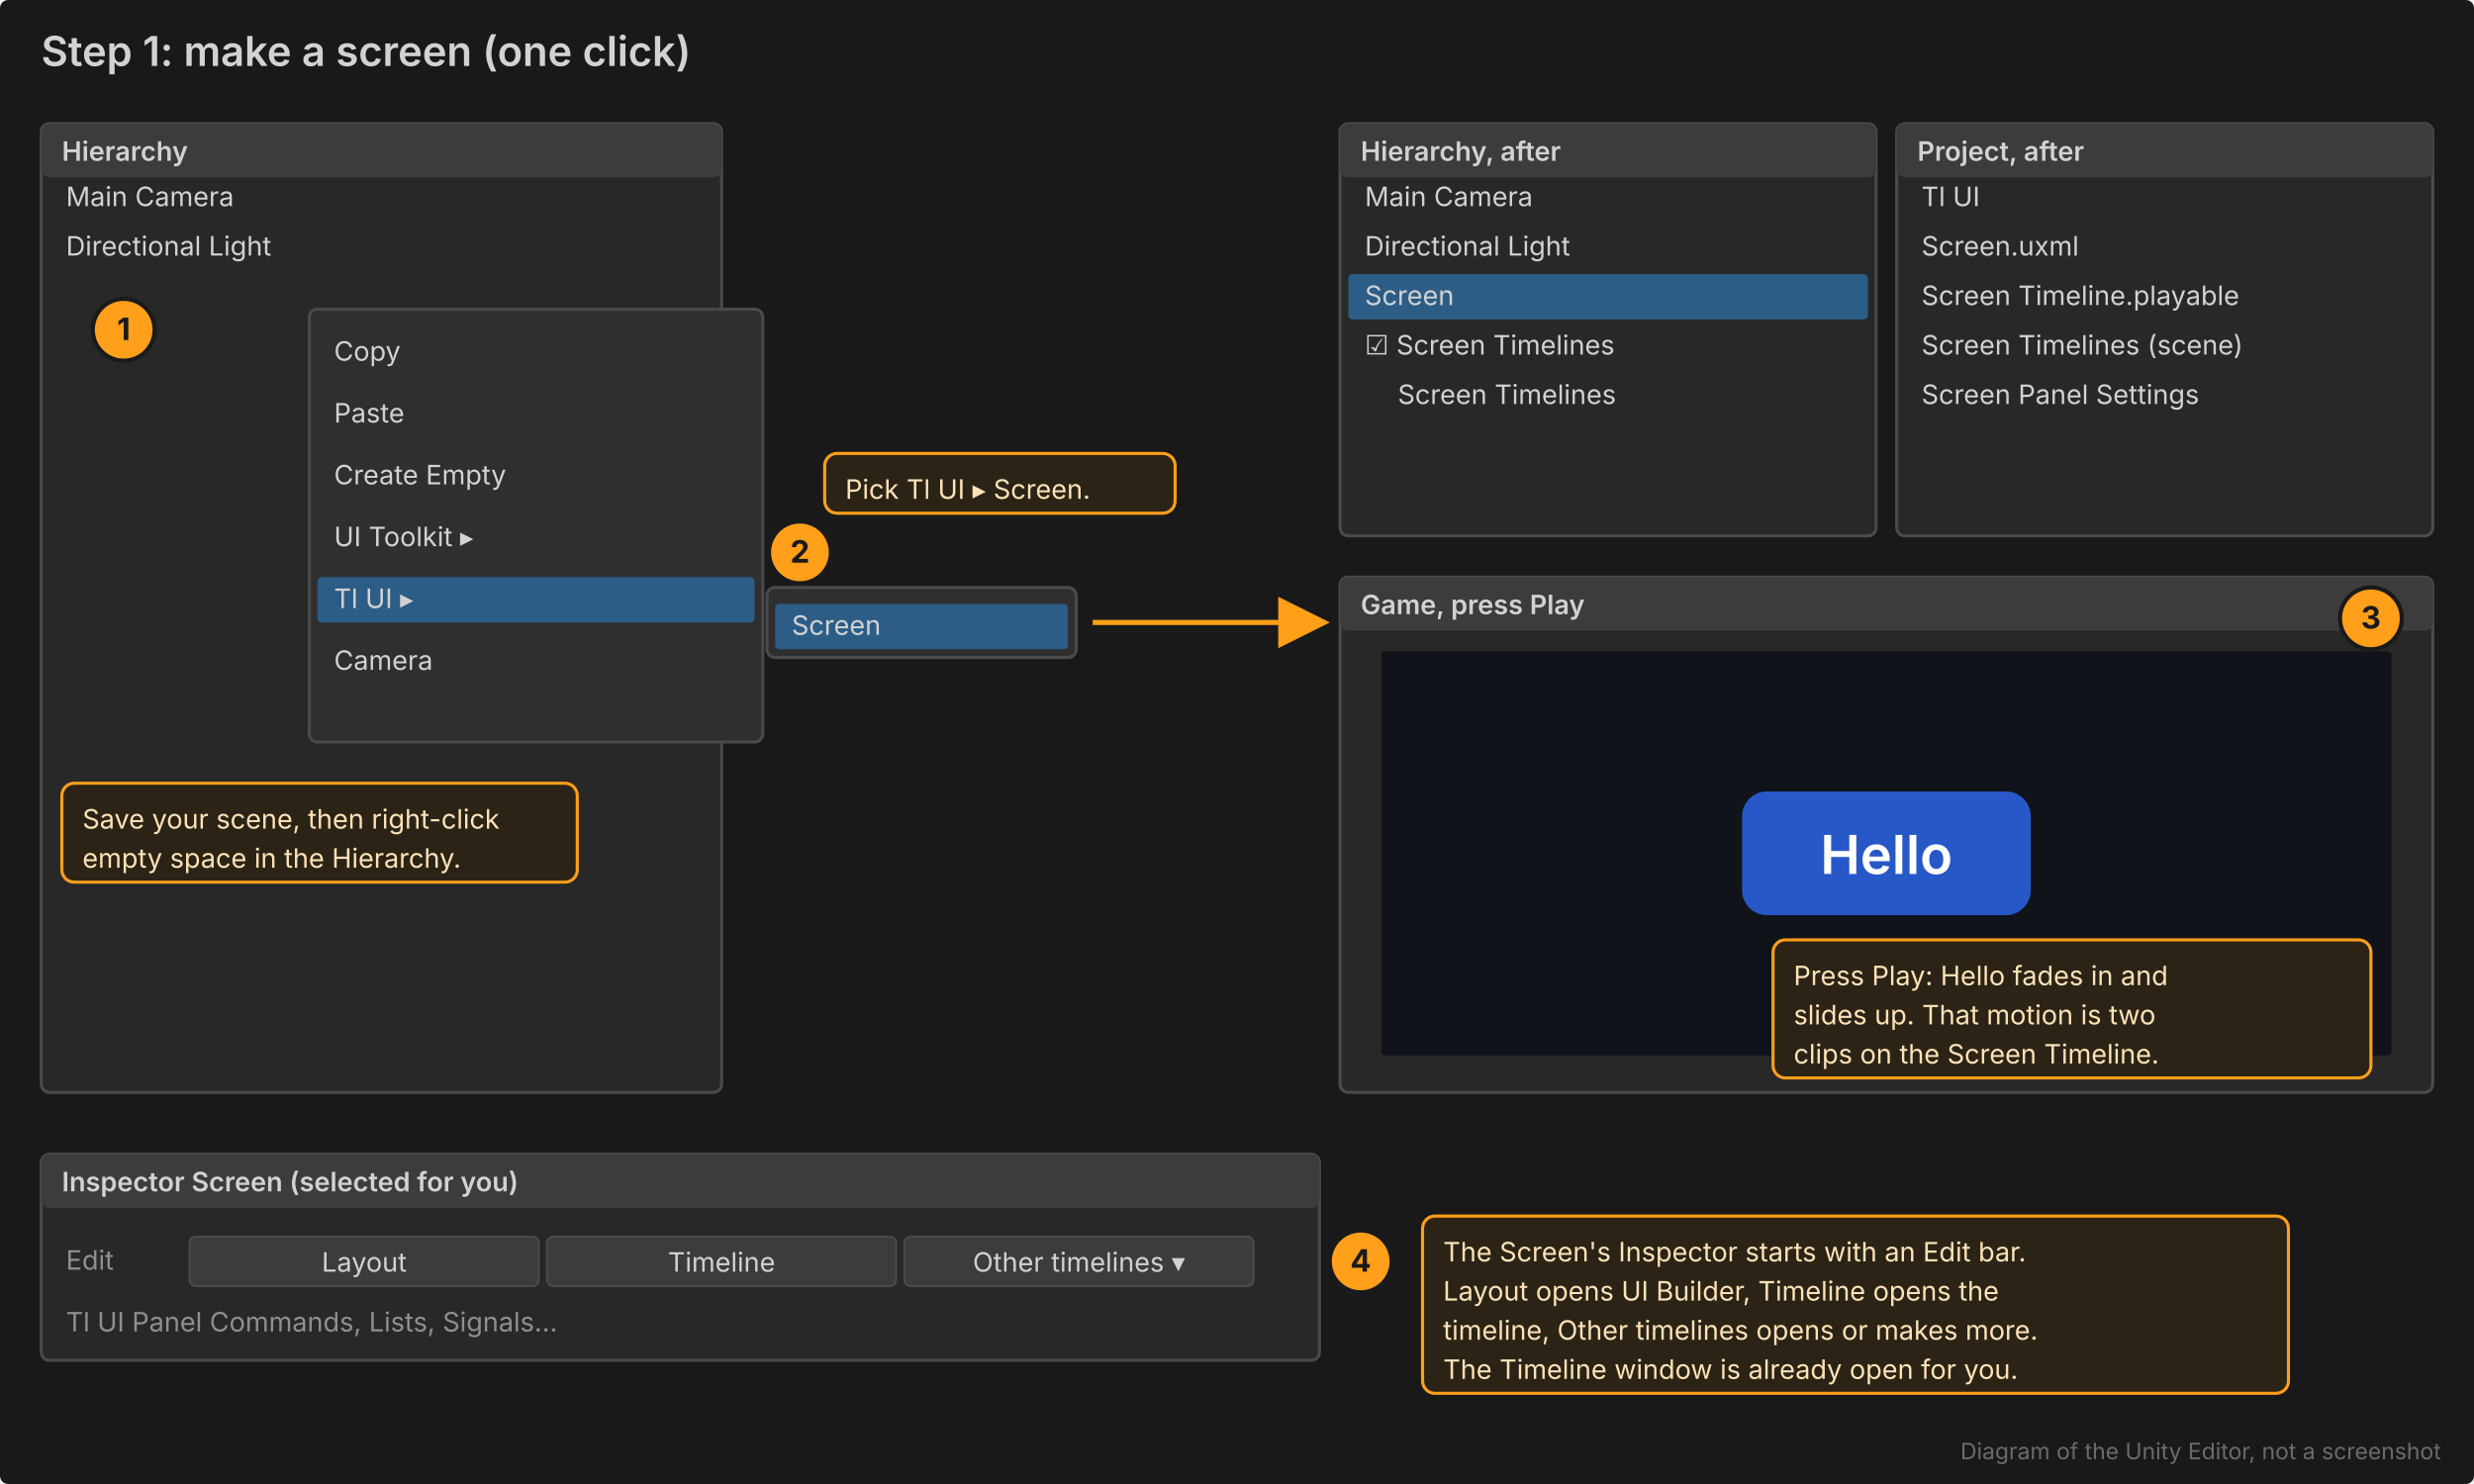
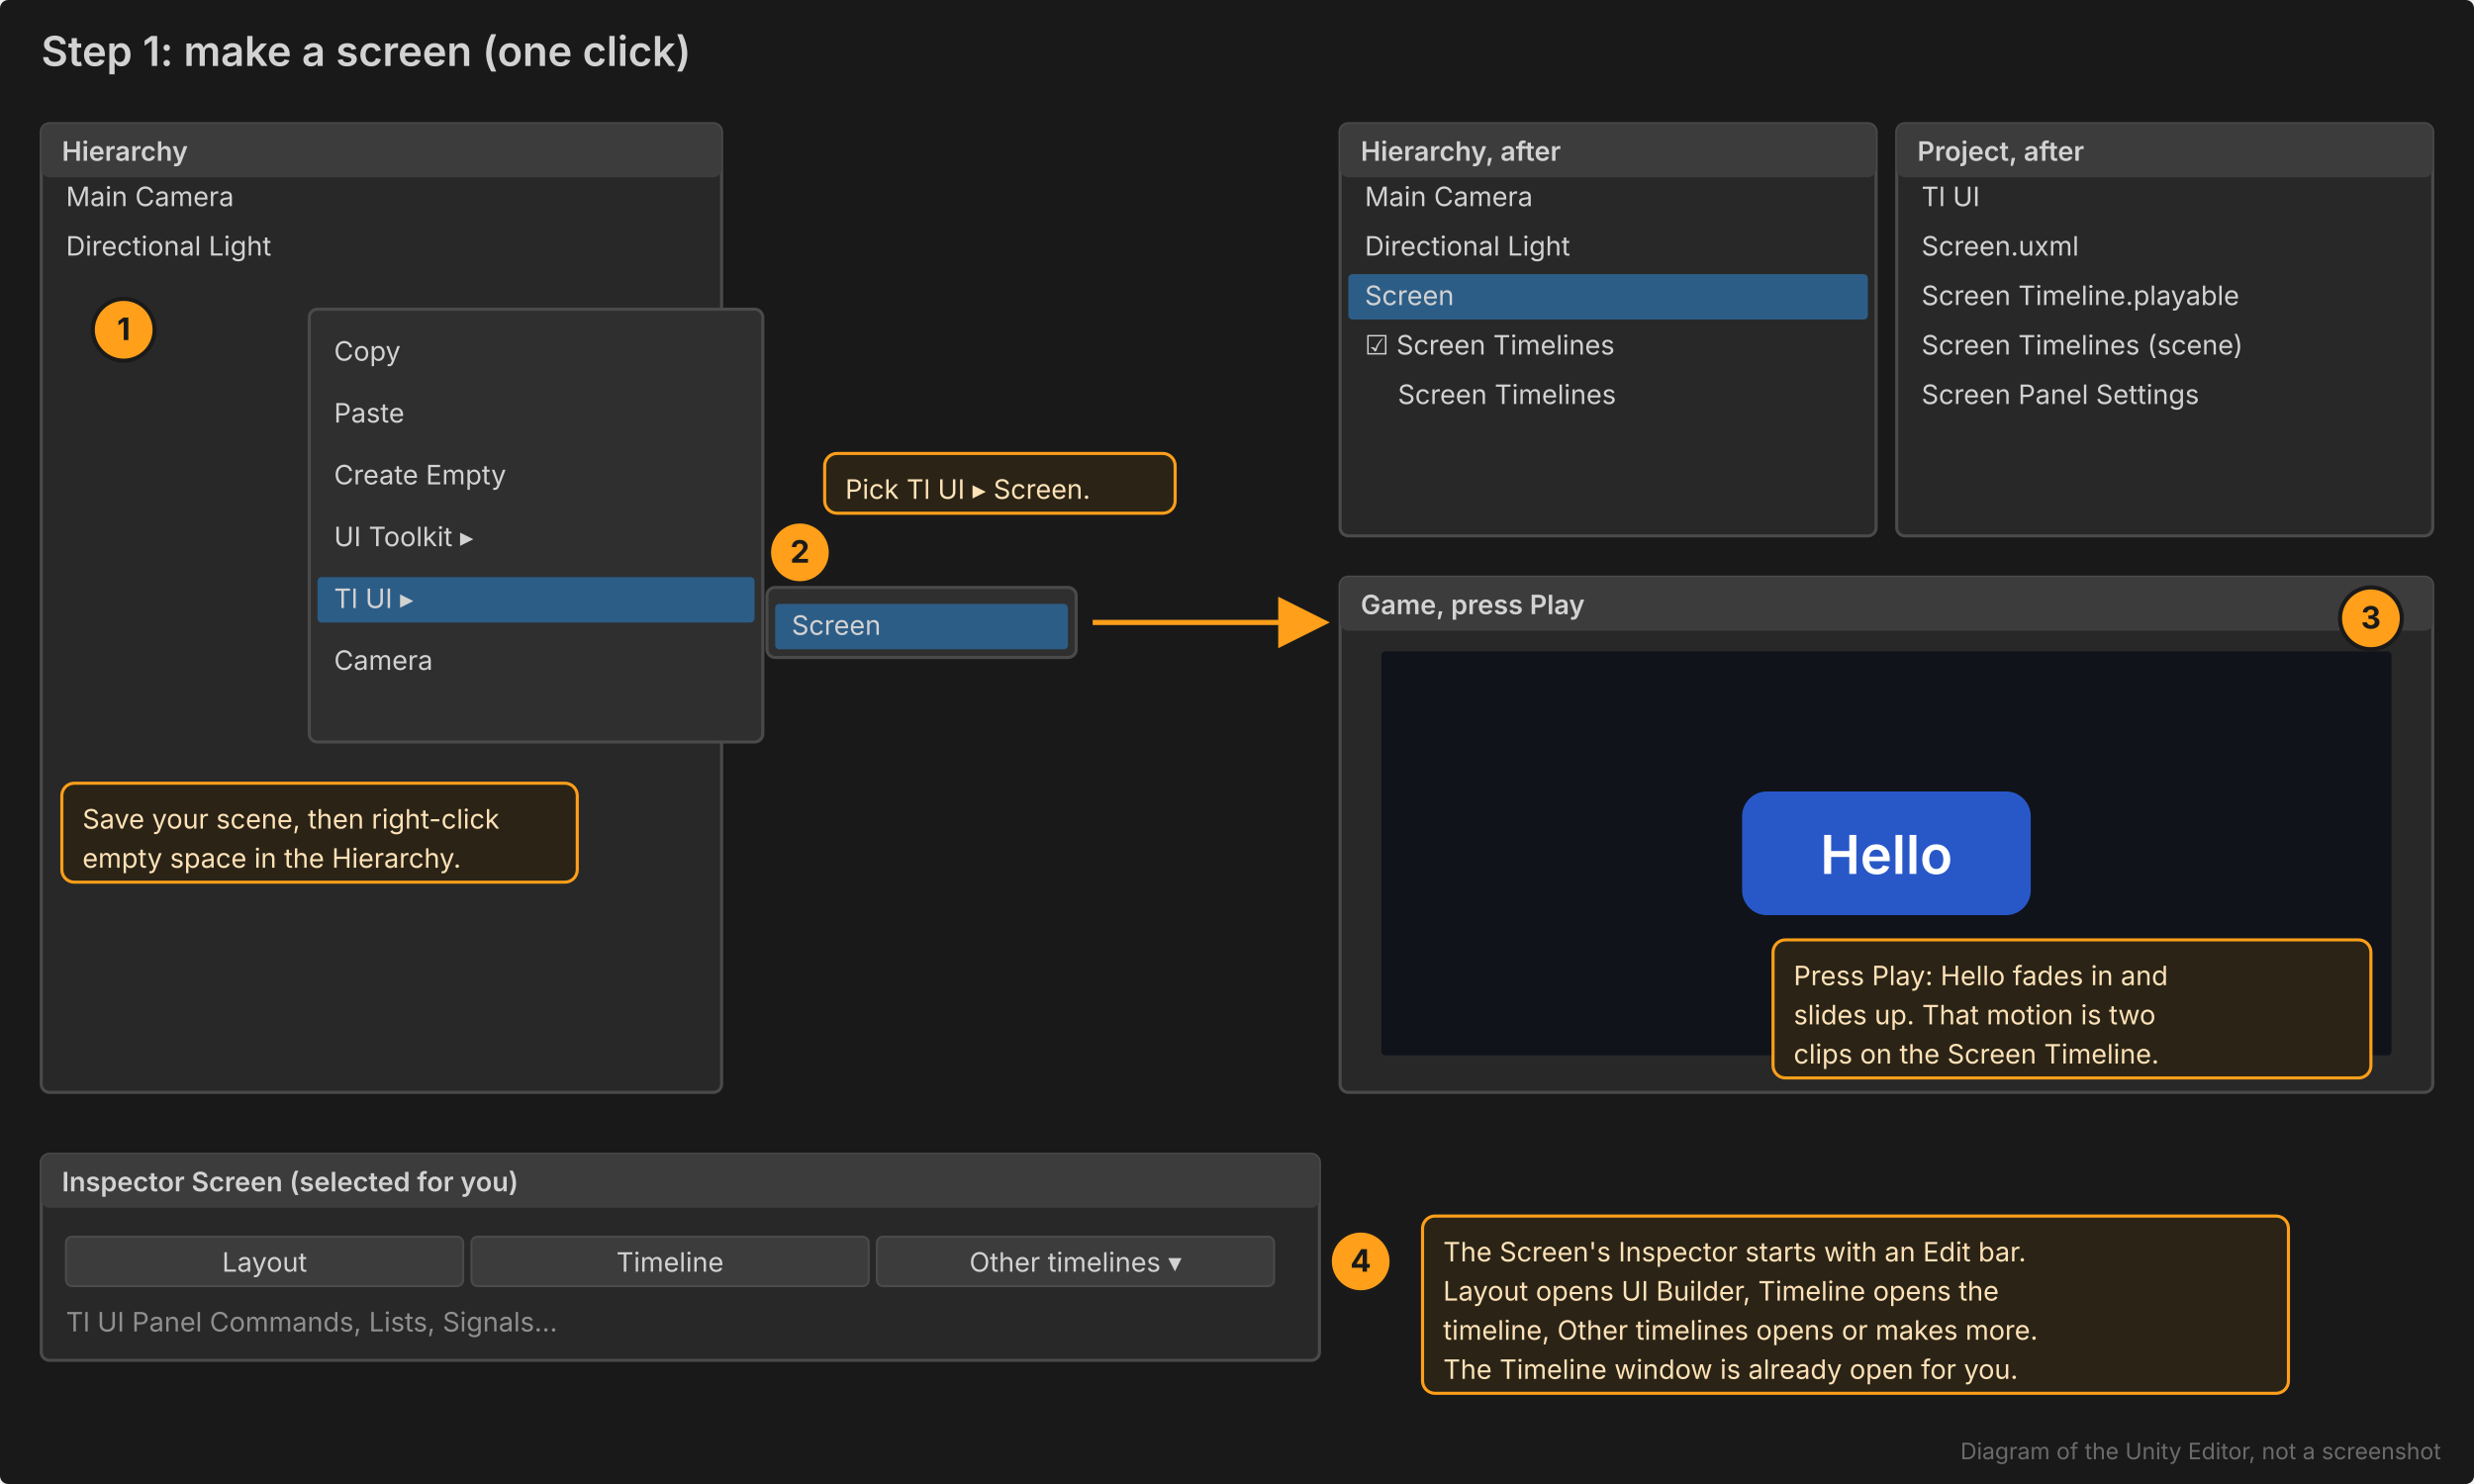
<svg xmlns="http://www.w3.org/2000/svg" width="1200" height="720" viewBox="0 0 1200 720">
  <defs>
    <marker id="head" markerWidth="10" markerHeight="10" refX="8" refY="5" orient="auto">
      <path d="M0,0 L10,5 L0,10 z" fill="#ff9f1a" />
    </marker>
  </defs>
  <rect x="0" y="0" width="1200" height="720" rx="4" fill="#191919" />
  <text x="20" y="32" font-family="Inter, 'Segoe UI', Roboto, Arial, sans-serif" font-size="20" font-weight="600" fill="#d2d2d2" text-anchor="start">Step 1: make a screen (one click)</text>
  <rect x="20" y="60" width="330" height="470" rx="4" fill="#282828" stroke="#4a4a4a" stroke-width="1.5" />
  <rect x="20" y="60" width="330" height="26" rx="4" fill="#3c3c3c" />
  <text x="30" y="78" font-family="Inter, 'Segoe UI', Roboto, Arial, sans-serif" font-size="13" font-weight="600" fill="#d2d2d2" text-anchor="start">Hierarchy</text>
  <text x="32" y="100" font-family="Inter, 'Segoe UI', Roboto, Arial, sans-serif" font-size="13" font-weight="400" fill="#d2d2d2" text-anchor="start">Main Camera</text>
  <text x="32" y="124" font-family="Inter, 'Segoe UI', Roboto, Arial, sans-serif" font-size="13" font-weight="400" fill="#d2d2d2" text-anchor="start">Directional Light</text>
  <rect x="150" y="150" width="220" height="210" rx="4" fill="#2f2f2f" stroke="#4a4a4a" stroke-width="1.5" />
  <text x="162" y="175" font-family="Inter, 'Segoe UI', Roboto, Arial, sans-serif" font-size="13" font-weight="400" fill="#d2d2d2" text-anchor="start">Copy</text>
  <text x="162" y="205" font-family="Inter, 'Segoe UI', Roboto, Arial, sans-serif" font-size="13" font-weight="400" fill="#d2d2d2" text-anchor="start">Paste</text>
  <text x="162" y="235" font-family="Inter, 'Segoe UI', Roboto, Arial, sans-serif" font-size="13" font-weight="400" fill="#d2d2d2" text-anchor="start">Create Empty</text>
  <text x="162" y="265" font-family="Inter, 'Segoe UI', Roboto, Arial, sans-serif" font-size="13" font-weight="400" fill="#d2d2d2" text-anchor="start">UI Toolkit  ▸</text>
  <rect x="154" y="280" width="212" height="22" rx="2" fill="#2c5d87" />
  <text x="162" y="295" font-family="Inter, 'Segoe UI', Roboto, Arial, sans-serif" font-size="13" font-weight="400" fill="#d2d2d2" text-anchor="start">Tl UI  ▸</text>
  <text x="162" y="325" font-family="Inter, 'Segoe UI', Roboto, Arial, sans-serif" font-size="13" font-weight="400" fill="#d2d2d2" text-anchor="start">Camera</text>
  <rect x="372" y="285" width="150" height="34" rx="4" fill="#2f2f2f" stroke="#4a4a4a" stroke-width="1.5" />
  <rect x="376" y="293" width="142" height="22" rx="2" fill="#2c5d87" />
  <text x="384" y="308" font-family="Inter, 'Segoe UI', Roboto, Arial, sans-serif" font-size="13" font-weight="400" fill="#d2d2d2" text-anchor="start">Screen</text>
  <circle cx="60" cy="160" r="15" fill="#ff9f1a" stroke="#1a1a1a" stroke-width="2" />
  <text x="60" y="165" font-family="Inter, 'Segoe UI', Roboto, Arial, sans-serif" font-size="15" font-weight="700" fill="#1a1a1a" text-anchor="middle">1</text>
  <rect x="30" y="380" width="250" height="48" rx="6" fill="#2b2416" stroke="#ff9f1a" stroke-width="1.5" />
  <text x="40" y="402" font-family="Inter, 'Segoe UI', Roboto, Arial, sans-serif" font-size="13" font-weight="400" fill="#ffe2b8" text-anchor="start">Save your scene, then right-click</text>
  <text x="40" y="421" font-family="Inter, 'Segoe UI', Roboto, Arial, sans-serif" font-size="13" font-weight="400" fill="#ffe2b8" text-anchor="start">empty space in the Hierarchy.</text>
  <circle cx="388" cy="268" r="15" fill="#ff9f1a" stroke="#1a1a1a" stroke-width="2" />
  <text x="388" y="273" font-family="Inter, 'Segoe UI', Roboto, Arial, sans-serif" font-size="15" font-weight="700" fill="#1a1a1a" text-anchor="middle">2</text>
  <rect x="400" y="220" width="170" height="29" rx="6" fill="#2b2416" stroke="#ff9f1a" stroke-width="1.5" />
  <text x="410" y="242" font-family="Inter, 'Segoe UI', Roboto, Arial, sans-serif" font-size="13" font-weight="400" fill="#ffe2b8" text-anchor="start">Pick Tl UI ▸ Screen.</text>
  <line x1="530" y1="302" x2="640" y2="302" stroke="#ff9f1a" stroke-width="2.5" marker-end="url(#head)" />
  <rect x="650" y="60" width="260" height="200" rx="4" fill="#282828" stroke="#4a4a4a" stroke-width="1.5" />
  <rect x="650" y="60" width="260" height="26" rx="4" fill="#3c3c3c" />
  <text x="660" y="78" font-family="Inter, 'Segoe UI', Roboto, Arial, sans-serif" font-size="13" font-weight="600" fill="#d2d2d2" text-anchor="start">Hierarchy, after</text>
  <text x="662" y="100" font-family="Inter, 'Segoe UI', Roboto, Arial, sans-serif" font-size="13" font-weight="400" fill="#d2d2d2" text-anchor="start">Main Camera</text>
  <text x="662" y="124" font-family="Inter, 'Segoe UI', Roboto, Arial, sans-serif" font-size="13" font-weight="400" fill="#d2d2d2" text-anchor="start">Directional Light</text>
  <rect x="654" y="133" width="252" height="22" rx="2" fill="#2c5d87" />
  <text x="662" y="148" font-family="Inter, 'Segoe UI', Roboto, Arial, sans-serif" font-size="13" font-weight="400" fill="#d2d2d2" text-anchor="start">Screen</text>
  <text x="662" y="172" font-family="Inter, 'Segoe UI', Roboto, Arial, sans-serif" font-size="13" font-weight="400" fill="#d2d2d2" text-anchor="start">☑ Screen Timelines</text>
  <text x="678" y="196" font-family="Inter, 'Segoe UI', Roboto, Arial, sans-serif" font-size="13" font-weight="400" fill="#d2d2d2" text-anchor="start">Screen Timelines</text>
  <rect x="920" y="60" width="260" height="200" rx="4" fill="#282828" stroke="#4a4a4a" stroke-width="1.5" />
  <rect x="920" y="60" width="260" height="26" rx="4" fill="#3c3c3c" />
  <text x="930" y="78" font-family="Inter, 'Segoe UI', Roboto, Arial, sans-serif" font-size="13" font-weight="600" fill="#d2d2d2" text-anchor="start">Project, after</text>
  <text x="932" y="100" font-family="Inter, 'Segoe UI', Roboto, Arial, sans-serif" font-size="13" font-weight="400" fill="#d2d2d2" text-anchor="start">Tl UI</text>
  <text x="932" y="124" font-family="Inter, 'Segoe UI', Roboto, Arial, sans-serif" font-size="13" font-weight="400" fill="#d2d2d2" text-anchor="start">  Screen.uxml</text>
  <text x="932" y="148" font-family="Inter, 'Segoe UI', Roboto, Arial, sans-serif" font-size="13" font-weight="400" fill="#d2d2d2" text-anchor="start">  Screen Timeline.playable</text>
  <text x="932" y="172" font-family="Inter, 'Segoe UI', Roboto, Arial, sans-serif" font-size="13" font-weight="400" fill="#d2d2d2" text-anchor="start">  Screen Timelines (scene)</text>
  <text x="932" y="196" font-family="Inter, 'Segoe UI', Roboto, Arial, sans-serif" font-size="13" font-weight="400" fill="#d2d2d2" text-anchor="start">  Screen Panel Settings</text>
  <rect x="650" y="280" width="530" height="250" rx="4" fill="#282828" stroke="#4a4a4a" stroke-width="1.5" />
  <rect x="650" y="280" width="530" height="26" rx="4" fill="#3c3c3c" />
  <text x="660" y="298" font-family="Inter, 'Segoe UI', Roboto, Arial, sans-serif" font-size="13" font-weight="600" fill="#d2d2d2" text-anchor="start">Game, press Play</text>
  <rect x="670" y="316" width="490" height="196" rx="2" fill="#10131a" />
  <rect x="845" y="384" width="140" height="60" rx="12" fill="#2858c8" />
  <text x="915" y="424" font-family="Inter, 'Segoe UI', Roboto, Arial, sans-serif" font-size="26" font-weight="600" fill="#ffffff" text-anchor="middle">Hello</text>
  <circle cx="1150" cy="300" r="15" fill="#ff9f1a" stroke="#1a1a1a" stroke-width="2" />
  <text x="1150" y="305" font-family="Inter, 'Segoe UI', Roboto, Arial, sans-serif" font-size="15" font-weight="700" fill="#1a1a1a" text-anchor="middle">3</text>
  <rect x="860" y="456" width="290" height="67" rx="6" fill="#2b2416" stroke="#ff9f1a" stroke-width="1.5" />
  <text x="870" y="478" font-family="Inter, 'Segoe UI', Roboto, Arial, sans-serif" font-size="13" font-weight="400" fill="#ffe2b8" text-anchor="start">Press Play: Hello fades in and</text>
  <text x="870" y="497" font-family="Inter, 'Segoe UI', Roboto, Arial, sans-serif" font-size="13" font-weight="400" fill="#ffe2b8" text-anchor="start">slides up. That motion is two</text>
  <text x="870" y="516" font-family="Inter, 'Segoe UI', Roboto, Arial, sans-serif" font-size="13" font-weight="400" fill="#ffe2b8" text-anchor="start">clips on the Screen Timeline.</text>
  <rect x="20" y="560" width="620" height="100" rx="4" fill="#282828" stroke="#4a4a4a" stroke-width="1.5" />
  <rect x="20" y="560" width="620" height="26" rx="4" fill="#3c3c3c" />
  <text x="30" y="578" font-family="Inter, 'Segoe UI', Roboto, Arial, sans-serif" font-size="13" font-weight="600" fill="#d2d2d2" text-anchor="start">Inspector   Screen (selected for you)</text>
-   <text x="32" y="616" font-family="Inter, 'Segoe UI', Roboto, Arial, sans-serif" font-size="13" font-weight="400" fill="#8f8f8f" text-anchor="start">Edit</text>
-   <rect x="92.0" y="600" width="169.333" height="24" rx="3" fill="#3c3c3c" stroke="#4a4a4a" stroke-width="1" />
-   <text x="176.667" y="617" font-family="Inter, 'Segoe UI', Roboto, Arial, sans-serif" font-size="13" font-weight="400" fill="#d2d2d2" text-anchor="middle">Layout</text>
-   <rect x="265.333" y="600" width="169.333" height="24" rx="3" fill="#3c3c3c" stroke="#4a4a4a" stroke-width="1" />
-   <text x="350" y="617" font-family="Inter, 'Segoe UI', Roboto, Arial, sans-serif" font-size="13" font-weight="400" fill="#d2d2d2" text-anchor="middle">Timeline</text>
-   <rect x="438.667" y="600" width="169.333" height="24" rx="3" fill="#3c3c3c" stroke="#4a4a4a" stroke-width="1" />
-   <text x="523.333" y="617" font-family="Inter, 'Segoe UI', Roboto, Arial, sans-serif" font-size="13" font-weight="400" fill="#d2d2d2" text-anchor="middle">Other timelines ▾</text>
+   <rect x="32.0" y="600" width="192.667" height="24" rx="3" fill="#3c3c3c" stroke="#4a4a4a" stroke-width="1" />
+   <text x="128.333" y="617" font-family="Inter, 'Segoe UI', Roboto, Arial, sans-serif" font-size="13" font-weight="400" fill="#d2d2d2" text-anchor="middle">Layout</text>
+   <rect x="228.667" y="600" width="192.667" height="24" rx="3" fill="#3c3c3c" stroke="#4a4a4a" stroke-width="1" />
+   <text x="325.0" y="617" font-family="Inter, 'Segoe UI', Roboto, Arial, sans-serif" font-size="13" font-weight="400" fill="#d2d2d2" text-anchor="middle">Timeline</text>
+   <rect x="425.333" y="600" width="192.667" height="24" rx="3" fill="#3c3c3c" stroke="#4a4a4a" stroke-width="1" />
+   <text x="521.667" y="617" font-family="Inter, 'Segoe UI', Roboto, Arial, sans-serif" font-size="13" font-weight="400" fill="#d2d2d2" text-anchor="middle">Other timelines ▾</text>
  <text x="32" y="646" font-family="Inter, 'Segoe UI', Roboto, Arial, sans-serif" font-size="13" font-weight="400" fill="#8f8f8f" text-anchor="start">Tl UI Panel   Commands, Lists, Signals…</text>
  <circle cx="660" cy="612" r="15" fill="#ff9f1a" stroke="#1a1a1a" stroke-width="2" />
  <text x="660" y="617" font-family="Inter, 'Segoe UI', Roboto, Arial, sans-serif" font-size="15" font-weight="700" fill="#1a1a1a" text-anchor="middle">4</text>
  <rect x="690" y="590" width="420" height="86" rx="6" fill="#2b2416" stroke="#ff9f1a" stroke-width="1.5" />
  <text x="700" y="612" font-family="Inter, 'Segoe UI', Roboto, Arial, sans-serif" font-size="13" font-weight="400" fill="#ffe2b8" text-anchor="start">The Screen's Inspector starts with an Edit bar.</text>
  <text x="700" y="631" font-family="Inter, 'Segoe UI', Roboto, Arial, sans-serif" font-size="13" font-weight="400" fill="#ffe2b8" text-anchor="start">Layout opens UI Builder, Timeline opens the</text>
  <text x="700" y="650" font-family="Inter, 'Segoe UI', Roboto, Arial, sans-serif" font-size="13" font-weight="400" fill="#ffe2b8" text-anchor="start">timeline, Other timelines opens or makes more.</text>
  <text x="700" y="669" font-family="Inter, 'Segoe UI', Roboto, Arial, sans-serif" font-size="13" font-weight="400" fill="#ffe2b8" text-anchor="start">The Timeline window is already open for you.</text>
  <text x="1184" y="708" font-family="Inter, 'Segoe UI', Roboto, Arial, sans-serif" font-size="11" fill="#6b6b6b" text-anchor="end">Diagram of the Unity Editor, not a screenshot</text>
</svg>
